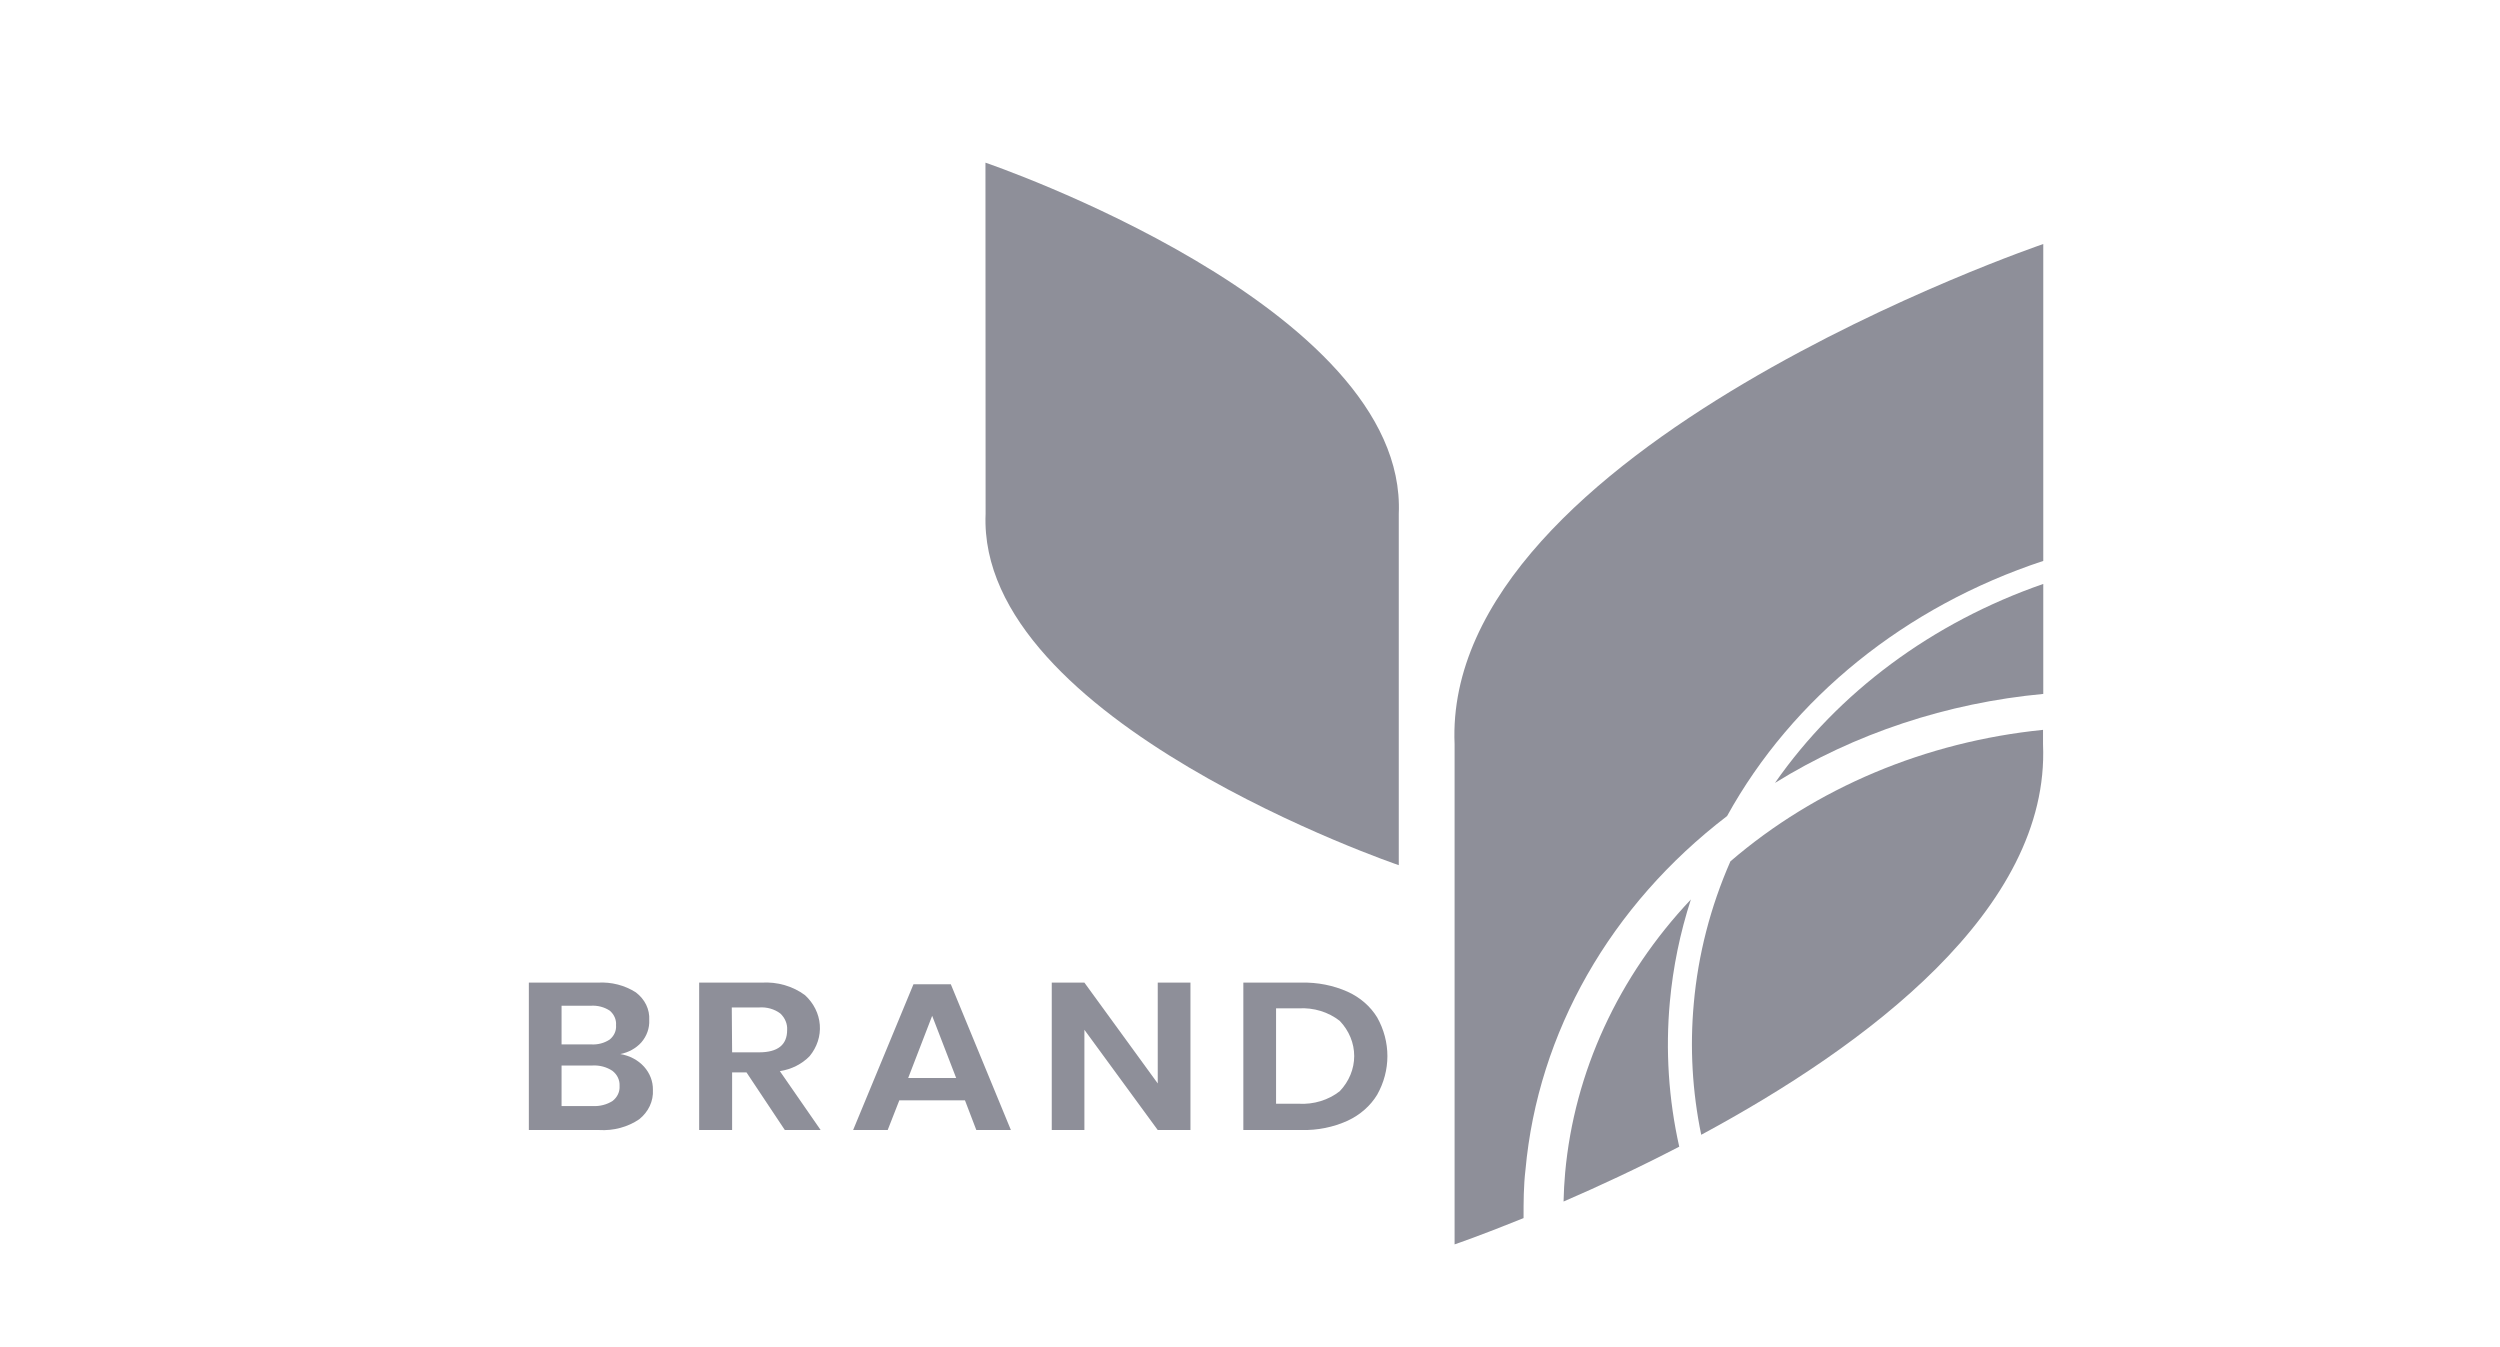
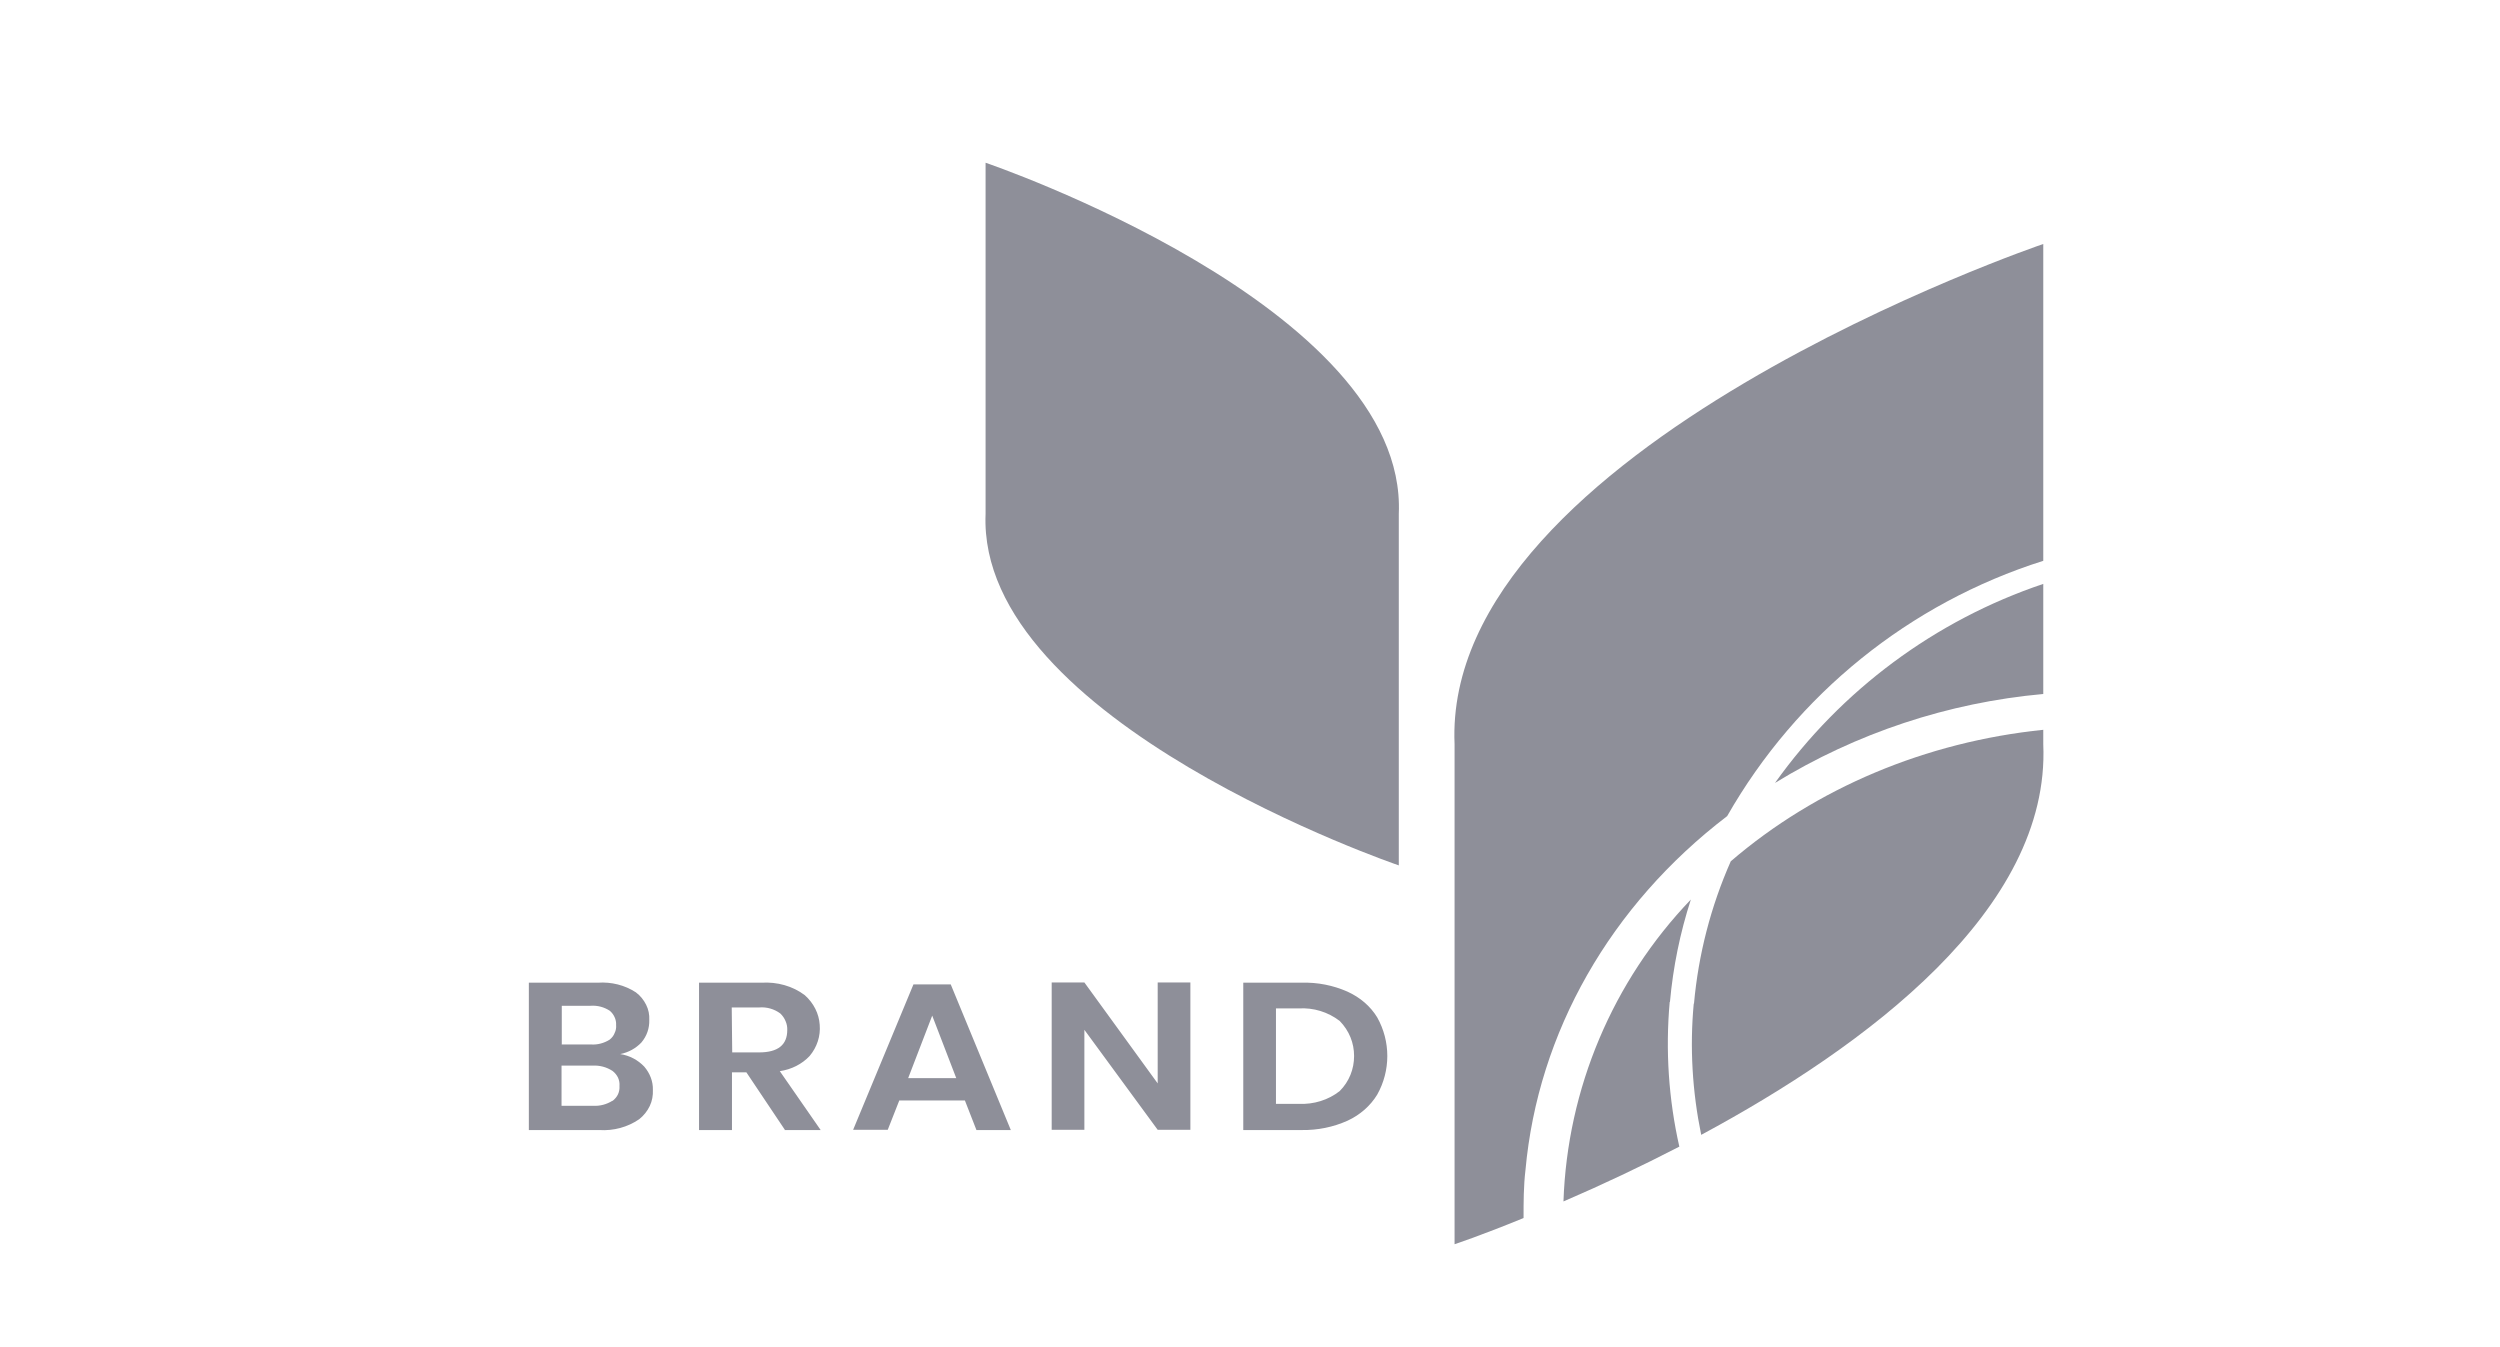
- <svg xmlns="http://www.w3.org/2000/svg" width="104" height="56" viewBox="0 0 104 56" fill="none">
-   <path d="M26.792 44.373C27.037 44.647 27.168 44.989 27.161 45.341C27.174 45.57 27.129 45.799 27.03 46.011C26.931 46.222 26.78 46.411 26.589 46.563C26.112 46.887 25.521 47.046 24.925 47.009H22V40.877H24.865C25.431 40.843 25.992 40.987 26.453 41.284C26.637 41.424 26.784 41.6 26.881 41.799C26.977 41.998 27.021 42.215 27.008 42.432C27.025 42.77 26.907 43.103 26.675 43.369C26.453 43.613 26.146 43.782 25.804 43.849C26.192 43.913 26.542 44.098 26.792 44.373ZM23.361 43.447H24.586C24.864 43.466 25.14 43.394 25.364 43.244C25.456 43.169 25.528 43.075 25.573 42.972C25.619 42.868 25.637 42.756 25.627 42.645C25.636 42.533 25.617 42.422 25.572 42.319C25.527 42.215 25.457 42.122 25.368 42.045C25.137 41.891 24.852 41.818 24.566 41.839H23.361V43.447ZM25.484 45.799C25.582 45.722 25.66 45.626 25.71 45.518C25.76 45.41 25.782 45.293 25.774 45.176C25.781 45.058 25.758 44.939 25.707 44.83C25.656 44.721 25.577 44.624 25.477 44.547C25.238 44.387 24.943 44.308 24.645 44.325H23.361V46.012H24.662C24.955 46.027 25.245 45.952 25.484 45.799Z" fill="#8E8F99" />
-   <path d="M32.649 47.009L31.055 44.613H30.456V47.009H29.085V40.877H31.68C32.335 40.836 32.981 41.022 33.487 41.398C33.85 41.731 34.069 42.17 34.104 42.635C34.14 43.1 33.989 43.561 33.68 43.936C33.36 44.266 32.923 44.486 32.442 44.559L34.139 47.009H32.649ZM30.456 43.777H31.577C32.356 43.777 32.745 43.467 32.745 42.848C32.753 42.722 32.732 42.595 32.682 42.477C32.633 42.358 32.557 42.25 32.459 42.159C32.213 41.975 31.896 41.886 31.577 41.91H30.442L30.456 43.777Z" fill="#8E8F99" />
-   <path d="M40.143 45.775H37.411L36.928 47.009H35.49L38 40.946H39.554L42.053 47.009H40.615L40.143 45.775ZM39.777 44.846L38.778 42.258L37.78 44.846H39.777Z" fill="#8E8F99" />
-   <path d="M49.523 47.009H48.162L45.111 42.839V47.009H43.753V40.877H45.111L48.162 45.071V40.877H49.523V47.009Z" fill="#8E8F99" />
-   <path d="M57.29 45.541C57.009 46.005 56.58 46.381 56.059 46.623C55.467 46.892 54.809 47.025 54.146 47.009H51.723V40.877H54.146C54.808 40.861 55.465 40.991 56.059 41.255C56.58 41.491 57.009 41.864 57.29 42.324C57.57 42.823 57.716 43.374 57.716 43.933C57.716 44.492 57.57 45.043 57.29 45.541ZM55.733 45.395C56.121 44.987 56.335 44.468 56.335 43.931C56.335 43.394 56.121 42.875 55.733 42.468C55.263 42.099 54.651 41.911 54.029 41.947H53.084V45.916H54.029C54.651 45.951 55.263 45.764 55.733 45.395Z" fill="#8E8F99" />
-   <path d="M40.995 6.767C40.995 6.767 58.561 12.737 58.189 21.377V35.991C58.189 35.991 40.635 30.017 41.001 21.377L40.995 6.767Z" fill="#8E8F99" />
-   <path d="M73.839 32.569C77.156 30.514 80.994 29.241 85 28.867V24.292C80.384 25.893 76.469 28.797 73.839 32.569Z" fill="#8E8F99" />
-   <path d="M71.846 33.948C74.561 29.025 79.269 25.227 85 23.334V10.152C85 10.152 59.982 18.657 60.511 30.961V51.767C60.511 51.767 61.626 51.386 63.38 50.673C63.38 50.008 63.38 49.337 63.46 48.663C63.978 42.951 66.994 37.658 71.846 33.948Z" fill="#8E8F99" />
-   <path d="M69.466 41.677C69.598 40.234 69.891 38.807 70.341 37.417C67.32 40.621 65.491 44.597 65.11 48.786C65.074 49.181 65.054 49.577 65.044 49.984C66.465 49.37 68.119 48.603 69.856 47.702C69.412 45.72 69.281 43.692 69.466 41.677Z" fill="#8E8F99" />
-   <path d="M70.461 41.752C70.295 43.575 70.399 45.409 70.771 47.207C77.606 43.525 85.286 37.836 84.99 30.961V30.362C80.107 30.854 75.538 32.776 71.985 35.832C71.154 37.726 70.64 39.721 70.461 41.752Z" fill="#8E8F99" />
+ <svg xmlns="http://www.w3.org/2000/svg" width="104" height="56" fill="none">
+   <path fill="#8E8F99" d="M26.8 44.37c.24.28.37.62.36.97.01.23-.03.46-.13.67-.1.21-.25.4-.44.55-.48.33-1.07.49-1.66.45H22v-6.13h2.87c.56-.04 1.12.1 1.58.4.19.14.33.32.43.52.1.2.14.41.13.63.01.34-.1.67-.33.94-.23.24-.53.41-.88.48.4.06.74.25 1 .52Zm-3.44-.92h1.23c.27.02.55-.06.77-.2.1-.08.17-.17.21-.28.05-.1.07-.21.06-.33a.69.69 0 0 0-.06-.32.75.75 0 0 0-.2-.27 1.28 1.28 0 0 0-.8-.21h-1.2v1.6Zm2.12 2.35c.1-.08.18-.17.23-.28a.7.7 0 0 0 .06-.34.7.7 0 0 0-.06-.35.78.78 0 0 0-.23-.28 1.37 1.37 0 0 0-.83-.22h-1.29V46h1.3c.3.02.58-.06.82-.21ZM32.65 47l-1.6-2.39h-.6v2.4h-1.37v-6.13h2.6c.65-.04 1.3.14 1.8.52.37.33.59.77.62 1.23.04.47-.11.93-.42 1.3-.32.34-.76.56-1.24.63l1.7 2.45h-1.5Zm-2.2-3.22h1.13c.78 0 1.17-.31 1.17-.93a.83.83 0 0 0-.07-.37.9.9 0 0 0-.22-.32 1.3 1.3 0 0 0-.88-.25h-1.14l.02 1.87ZM40.14 45.78h-2.73L36.93 47h-1.44L38 40.95h1.55l2.5 6.06h-1.43l-.48-1.23Zm-.36-.93-1-2.6-1 2.6h2ZM49.52 47h-1.36l-3.05-4.16V47h-1.36v-6.13h1.36l3.05 4.2v-4.2h1.36V47ZM57.29 45.54c-.28.46-.71.84-1.23 1.08-.6.27-1.25.4-1.91.39h-2.43v-6.13h2.43c.66-.02 1.31.11 1.9.37.53.24.96.61 1.24 1.07a3.28 3.28 0 0 1 0 3.22Zm-1.56-.15c.4-.4.6-.92.6-1.46 0-.54-.2-1.05-.6-1.46a2.54 2.54 0 0 0-1.7-.52h-.95v3.97h.95c.62.03 1.23-.16 1.7-.53ZM41 6.77s17.56 5.97 17.19 14.6V36S40.64 30.02 41 21.38V6.77ZM73.84 32.57A25.77 25.77 0 0 1 85 28.87v-4.58a22.54 22.54 0 0 0-11.16 8.28Z" />
+   <path fill="#8E8F99" d="M71.85 33.95A23.19 23.19 0 0 1 85 23.33V10.15s-25.02 8.5-24.49 20.81v20.8s1.12-.37 2.87-1.09c0-.66 0-1.33.08-2 .52-5.72 3.53-11.01 8.39-14.72Z" />
+   <path fill="#8E8F99" d="M69.47 41.68c.13-1.45.42-2.87.87-4.26a19.1 19.1 0 0 0-5.3 12.56 75.86 75.86 0 0 0 4.82-2.28 19.43 19.43 0 0 1-.4-6.02ZM70.46 41.75c-.17 1.82-.06 3.66.31 5.46C77.61 43.53 85.3 37.84 85 30.96v-.6c-4.88.5-9.45 2.42-13 5.47a18.82 18.82 0 0 0-1.53 5.92Z" />
</svg>
